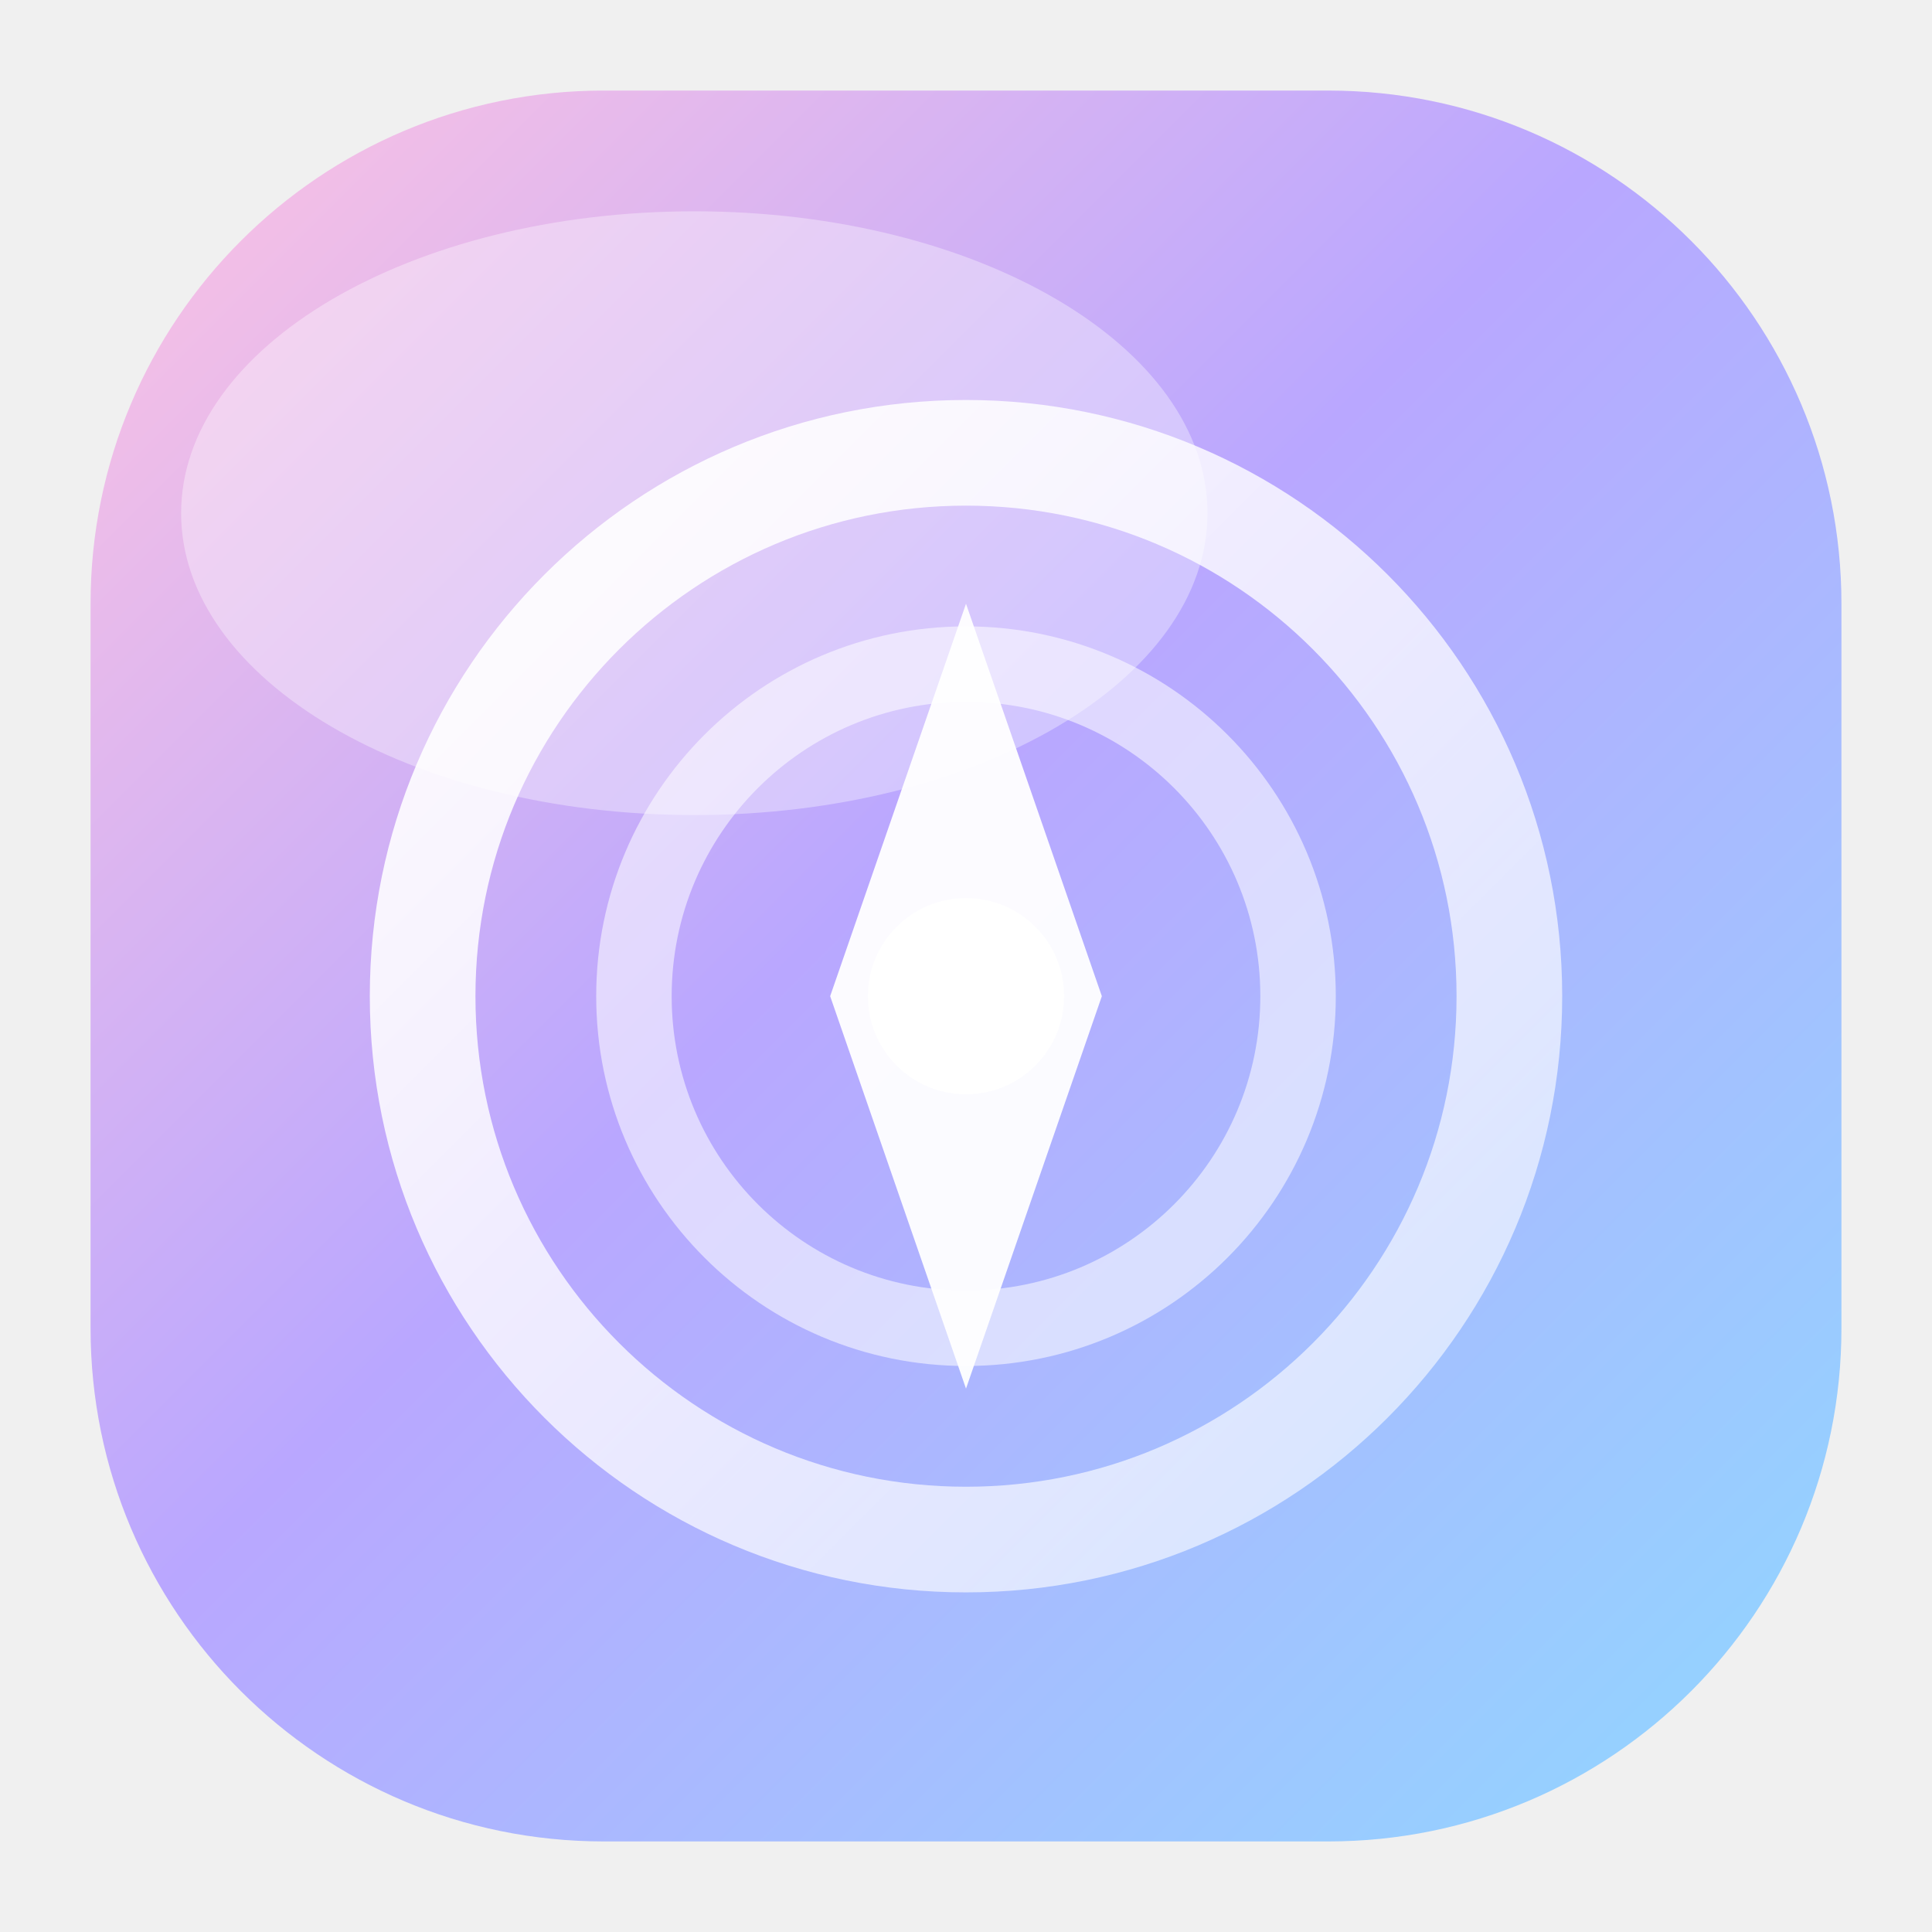
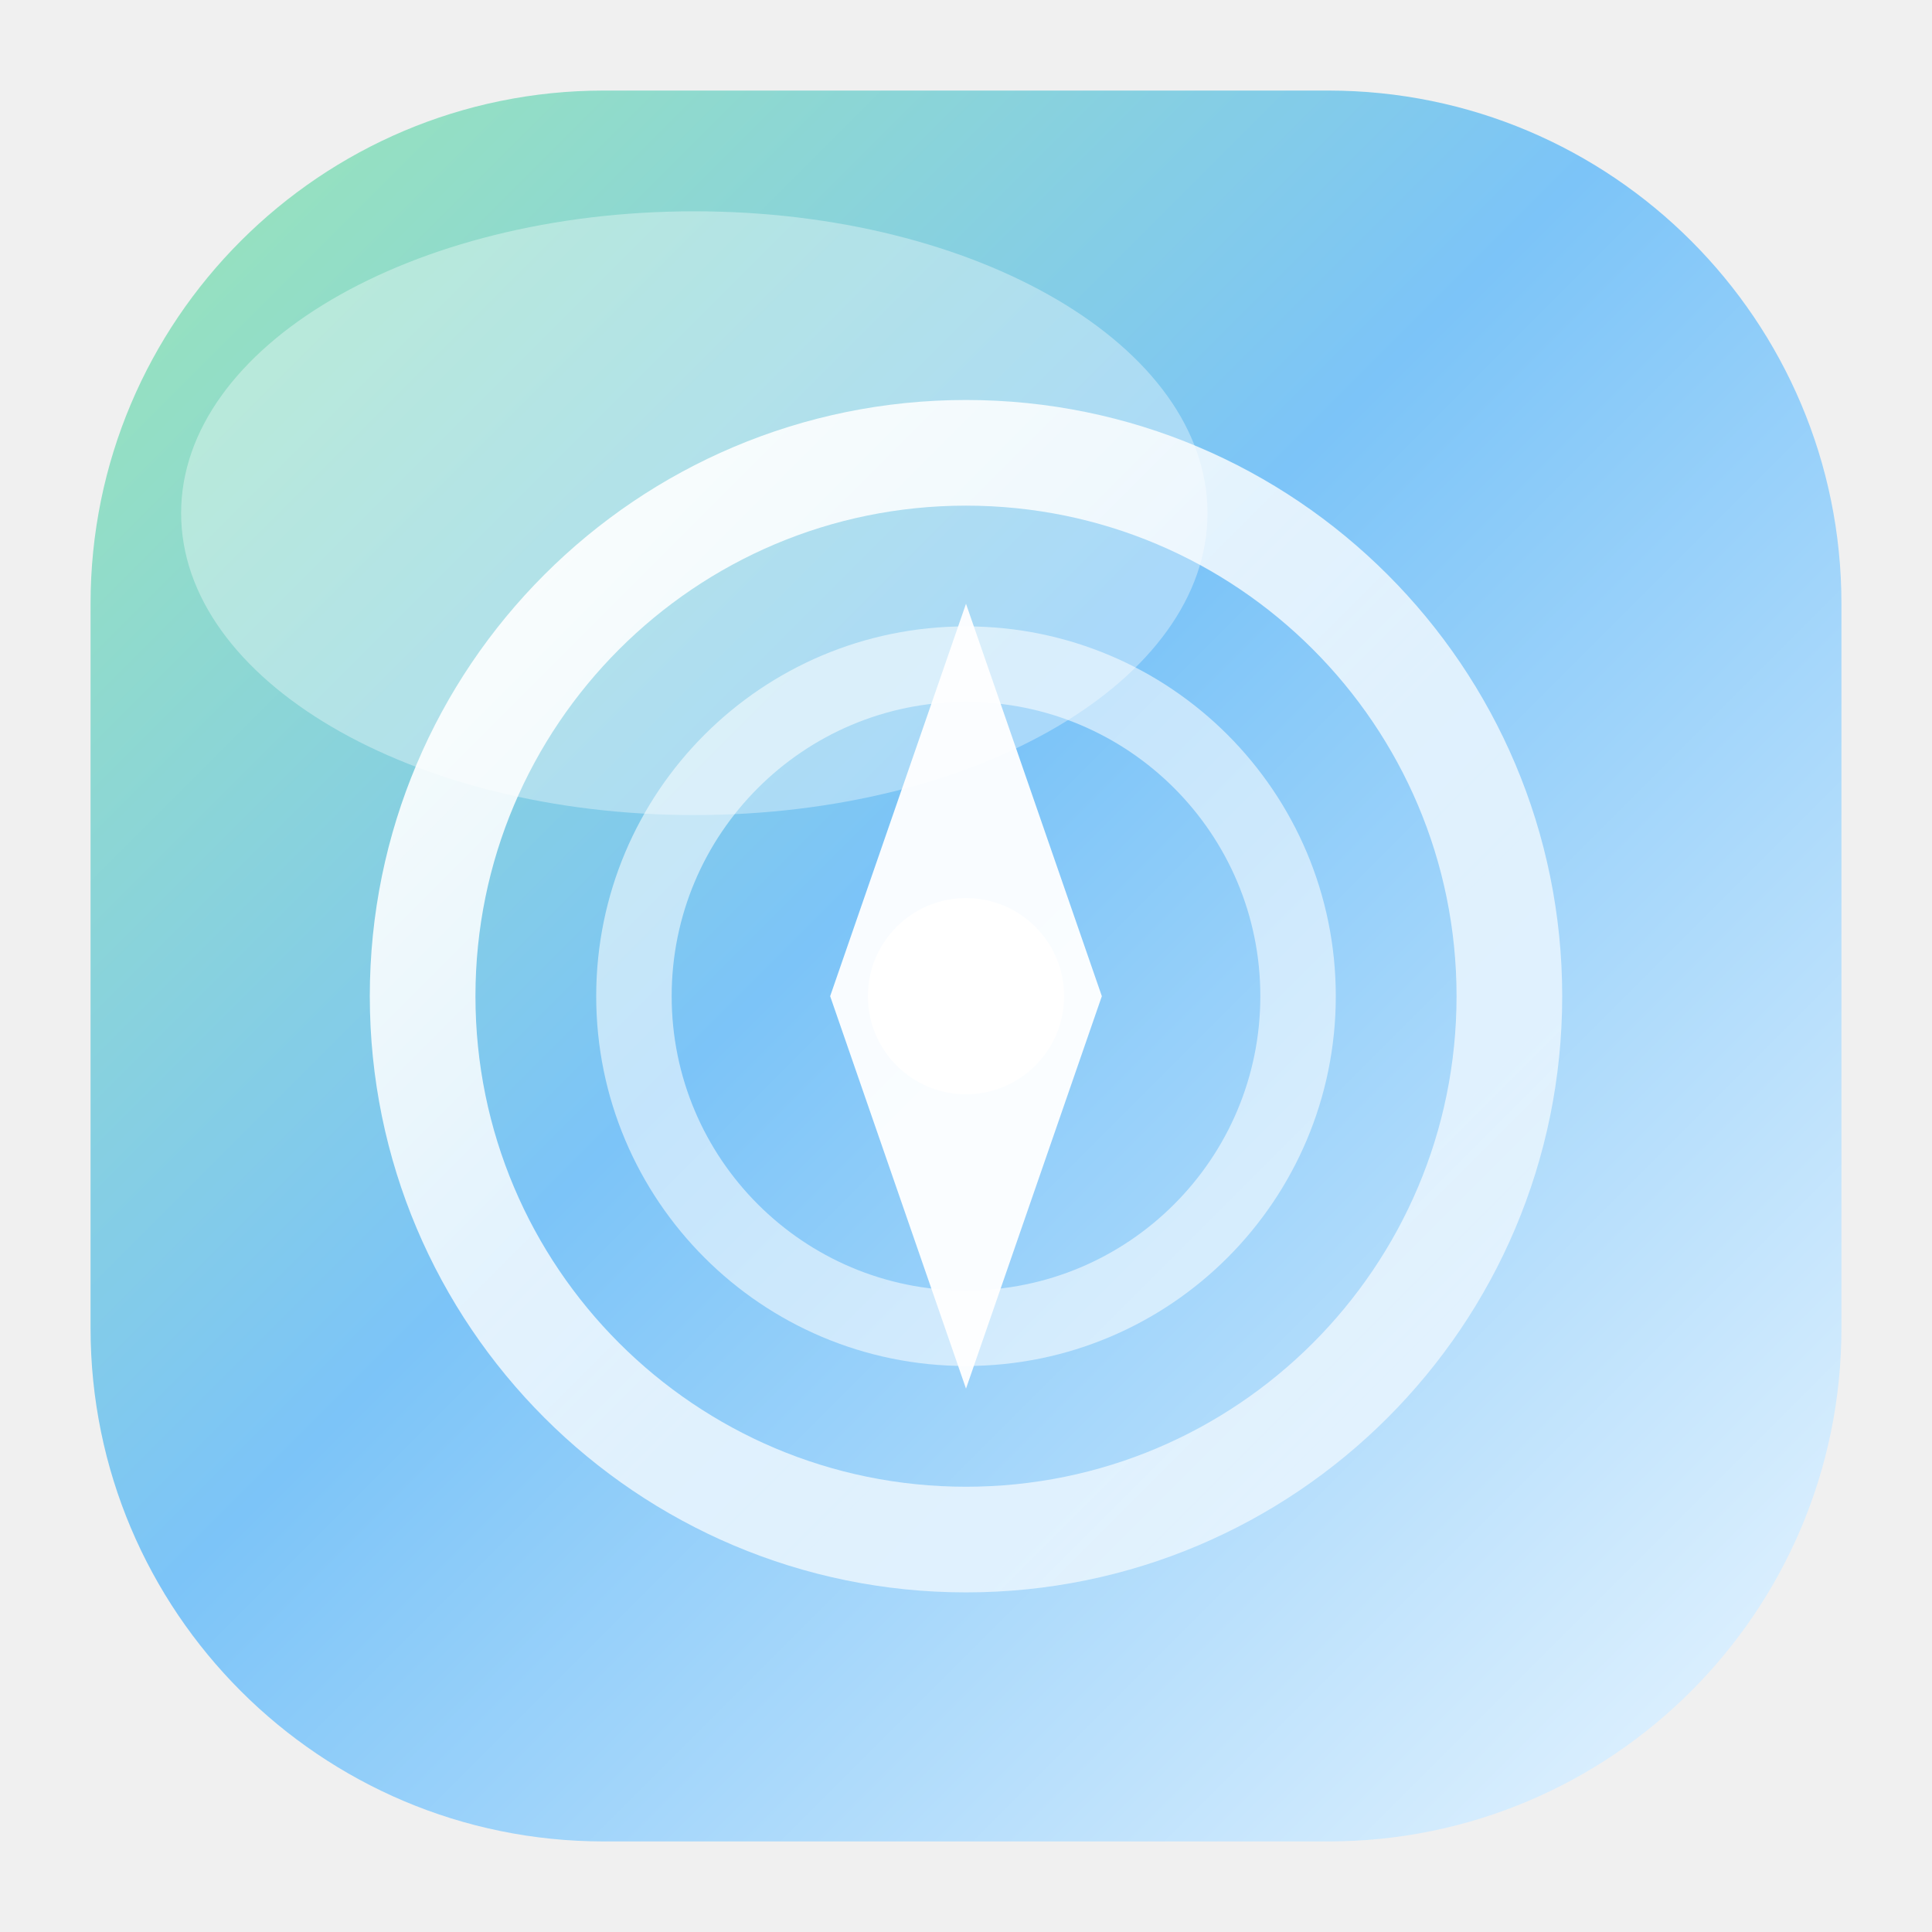
<svg xmlns="http://www.w3.org/2000/svg" viewBox="0 0 128 128">
  <defs>
    <linearGradient id="tile" x1="0" y1="0" x2="1" y2="1">
-       <stop offset="0" stop-color="#ffc4e1" />
-       <stop offset=".45" stop-color="#b9a7ff" />
-       <stop offset="1" stop-color="#8fd8ff" />
+       <stop offset="0" stop-color="#9be7b4" />
+       <stop offset=".45" stop-color="#7cc4f8" />
+       <stop offset="1" stop-color="#eaf6ff" />
    </linearGradient>
    <linearGradient id="ring" x1="0" y1="0" x2="1" y2="1">
      <stop offset="0" stop-color="#ffffff" stop-opacity=".95" />
      <stop offset="1" stop-color="#ffffff" stop-opacity=".55" />
    </linearGradient>
  </defs>
  <rect x="6" y="6" width="116" height="116" rx="34" fill="url(#tile)" />
  <ellipse cx="46" cy="34" rx="34" ry="20" fill="#ffffff" opacity=".35" />
  <circle cx="64" cy="66" r="36" fill="none" stroke="url(#ring)" stroke-width="7" />
  <circle cx="64" cy="66" r="22" fill="none" stroke="#ffffff" stroke-opacity=".55" stroke-width="5" />
  <path d="M64 40 L73 66 L64 92 L55 66 Z" fill="#ffffff" opacity=".95" />
  <circle cx="64" cy="66" r="6.5" fill="#ffffff" />
</svg>
